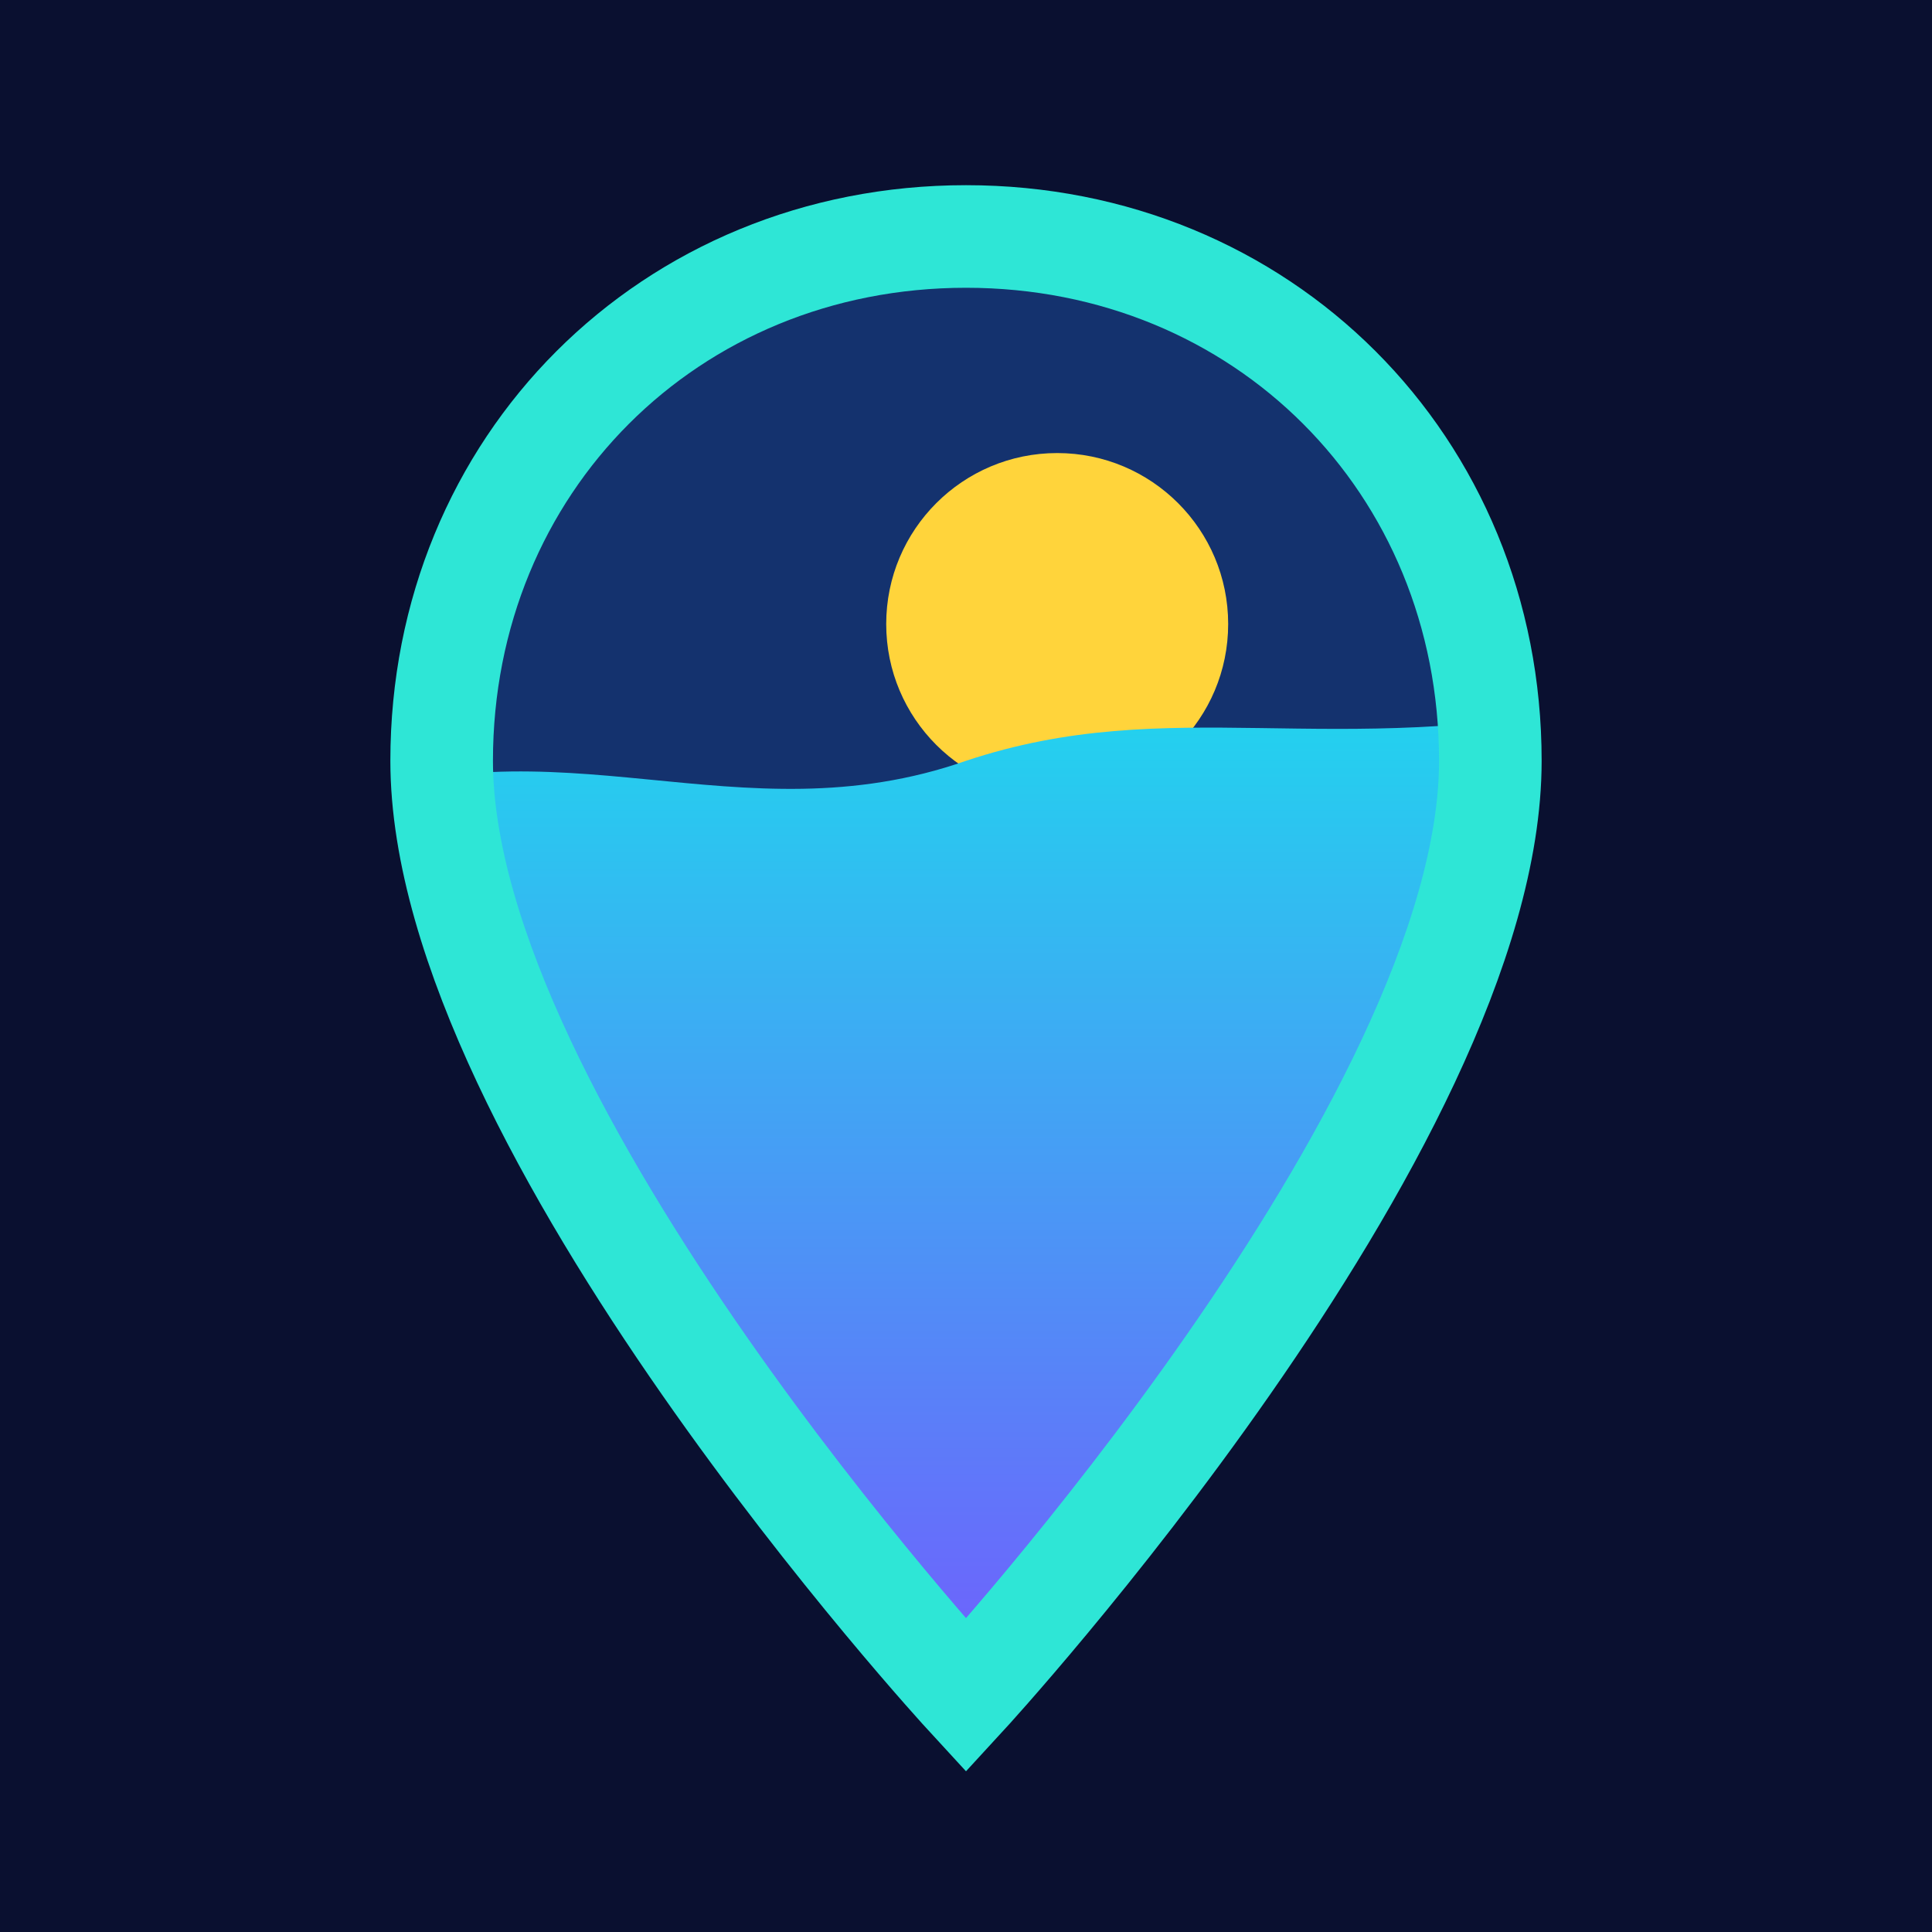
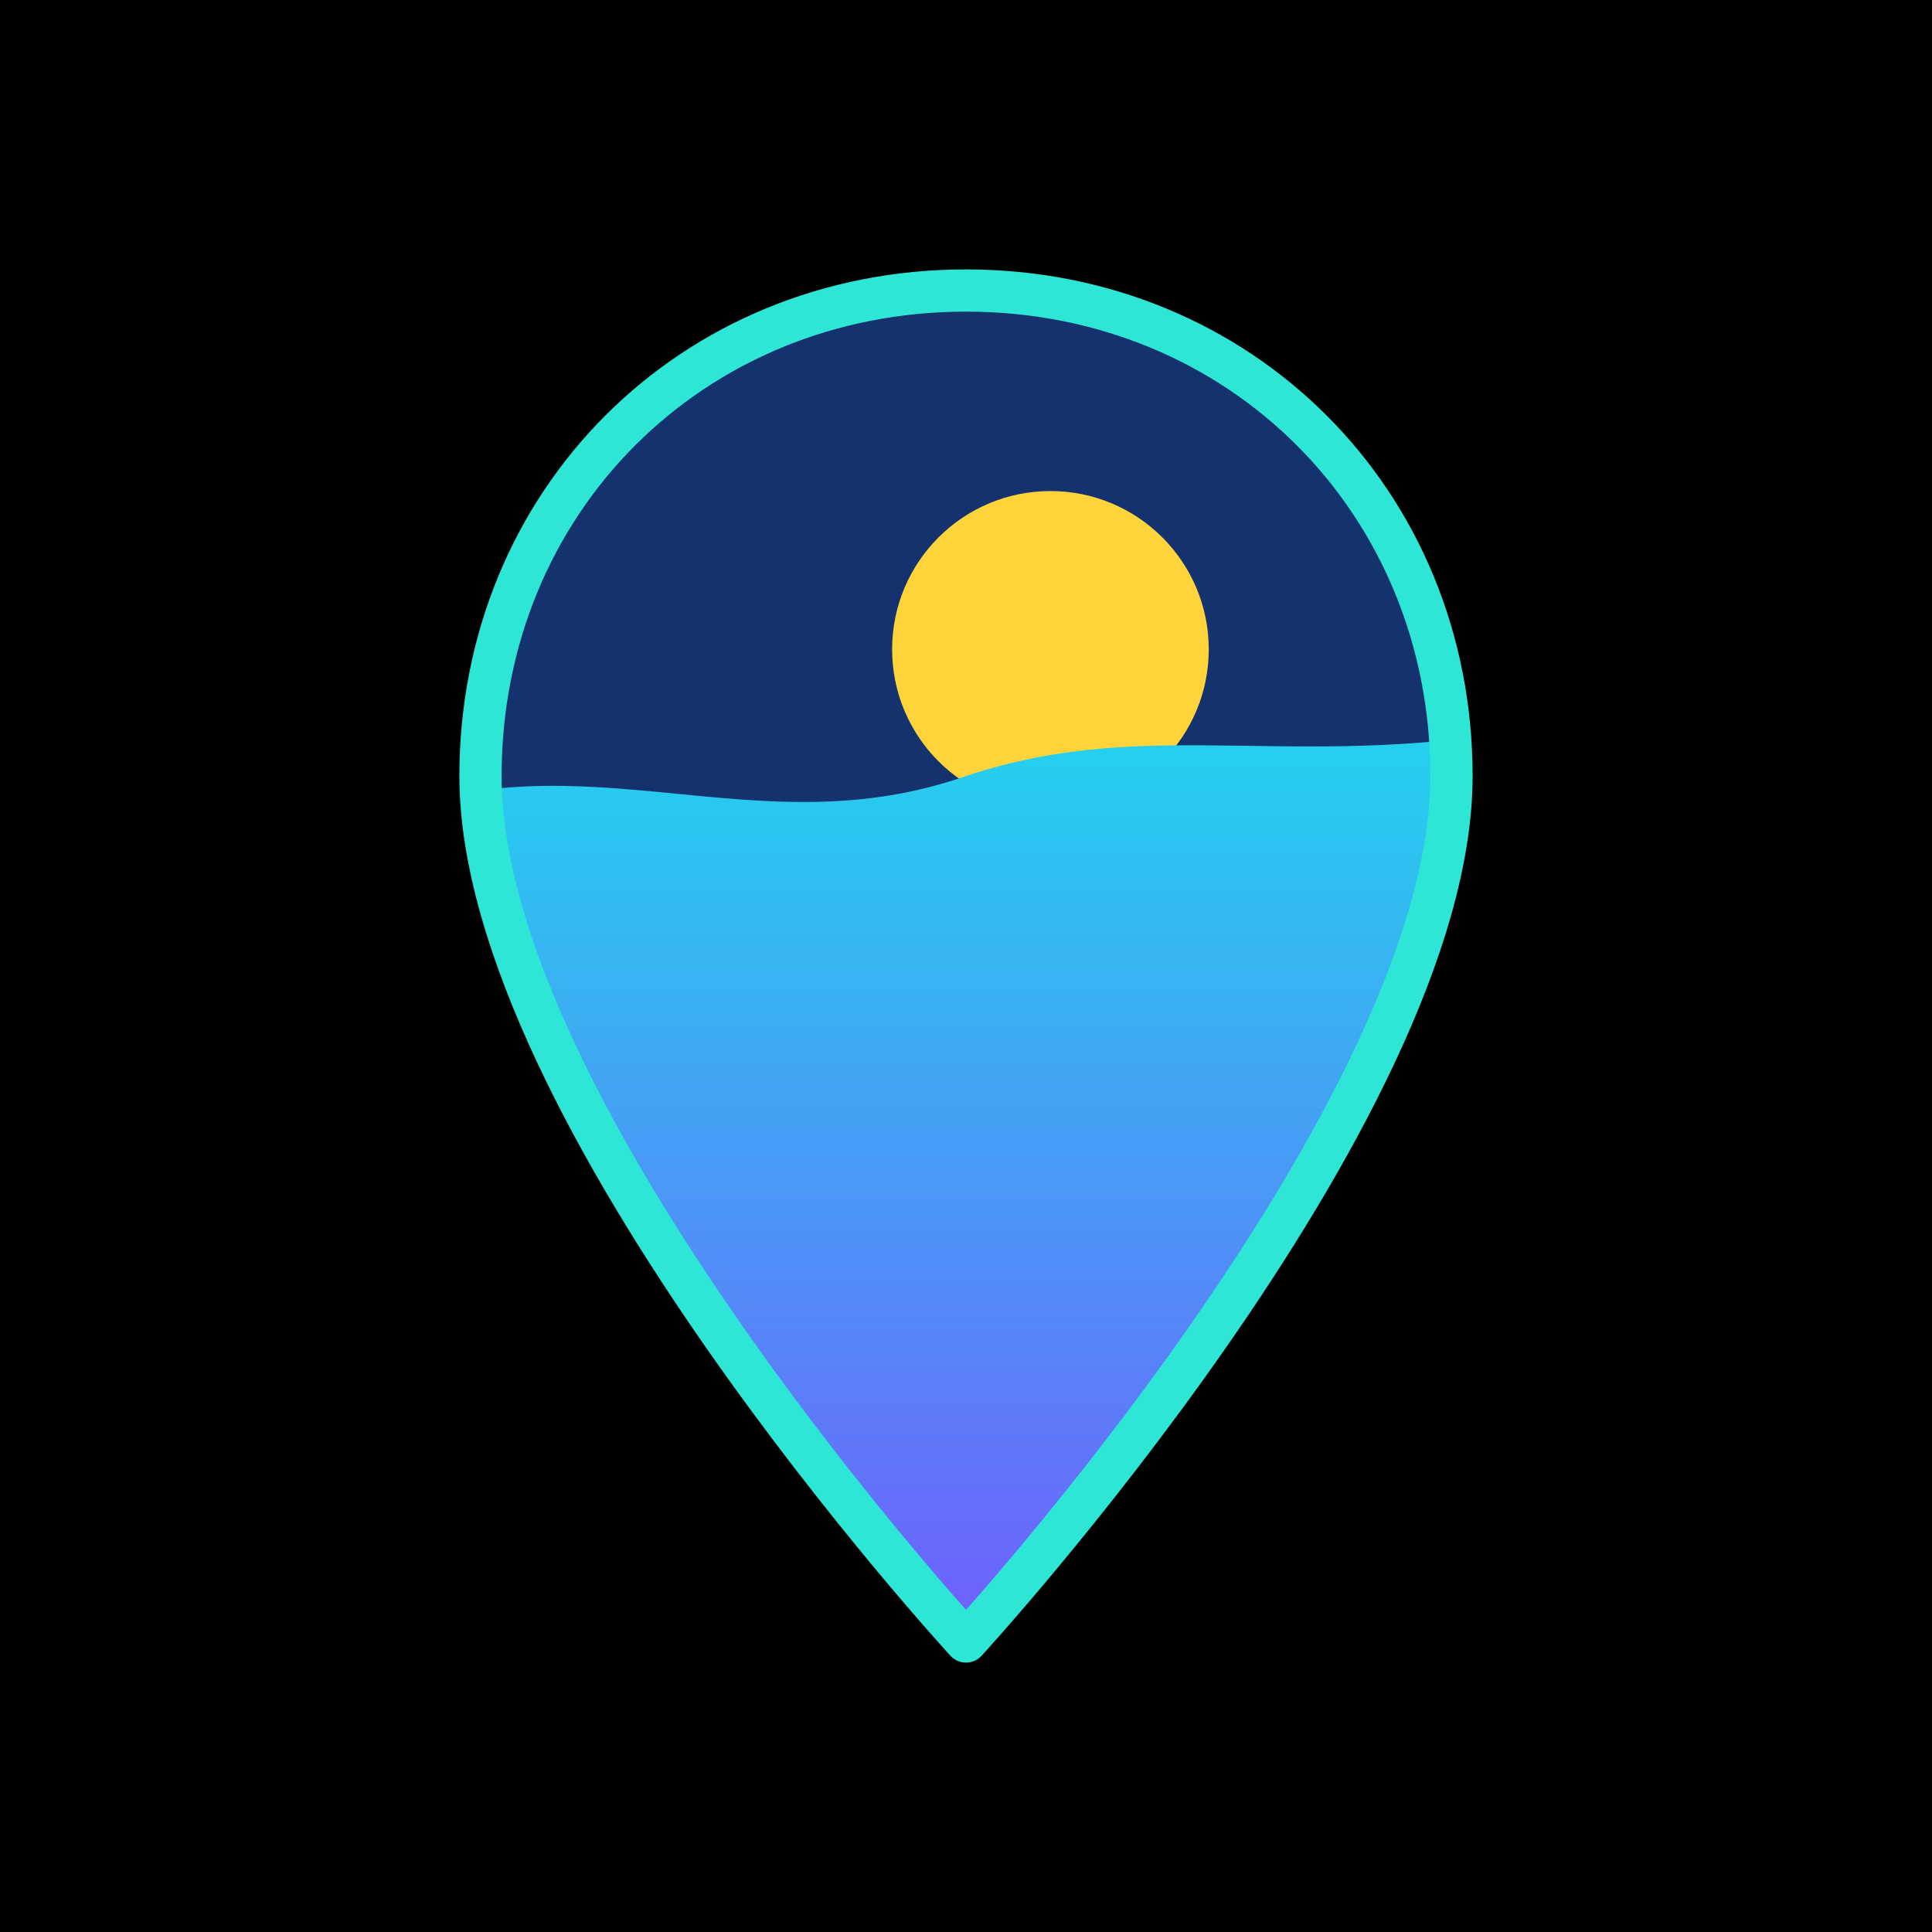
- <svg xmlns="http://www.w3.org/2000/svg" viewBox="4 4 100 100" width="1024" height="1024">
+ <svg xmlns="http://www.w3.org/2000/svg" viewBox="0 0 108 108" width="1024" height="1024">
  <defs>
-     <linearGradient id="sa" x1="0" y1="0" x2="0" y2="1">
+     <linearGradient id="seag18" x1="0" y1="0" x2="0" y2="1">
      <stop offset="0" stop-color="#22D3EE" />
      <stop offset="1" stop-color="#7C4DFF" />
    </linearGradient>
-     <clipPath id="ca">
+     <clipPath id="clipg18">
      <path d="M54 22 C41 22 31 32 31 45 C31 61 54 86 54 86 C54 86 77 61 77 45 C77 32 67 22 54 22 Z" />
    </clipPath>
  </defs>
-   <rect x="0" y="0" width="108" height="108" fill="#0A1030" />
+   <rect width="108" height="108" fill="#000000" />
  <g transform="translate(54 54) scale(1.18) translate(-54 -54)">
    <path d="M54 22 C41 22 31 32 31 45 C31 61 54 86 54 86 C54 86 77 61 77 45 C77 32 67 22 54 22 Z" fill="#14326E" />
    <circle cx="58" cy="39" r="7.5" fill="#FFD43B" />
-     <path d="M26 47 C36 43 44 48.5 54 45 C63 42 70 45 82 42.5 L82 92 L26 92 Z" fill="url(#sa)" clip-path="url(#ca)" />
-     <path d="M54 22 C41 22 31 32 31 45 C31 61 54 86 54 86 C54 86 77 61 77 45 C77 32 67 22 54 22 Z" fill="none" stroke="#2EE6D6" stroke-width="4.5" />
+     <path d="M26 47 C36 43 44 48.5 54 45 C63 42 70 45 82 42.5 L82 92 L26 92 Z" fill="url(#seag18)" clip-path="url(#clipg18)" />
+     <path d="M54 22 C41 22 31 32 31 45 C31 61 54 86 54 86 C54 86 77 61 77 45 C77 32 67 22 54 22 Z" fill="none" stroke="#2EE6D6" stroke-width="2" stroke-linejoin="round" />
  </g>
</svg>
